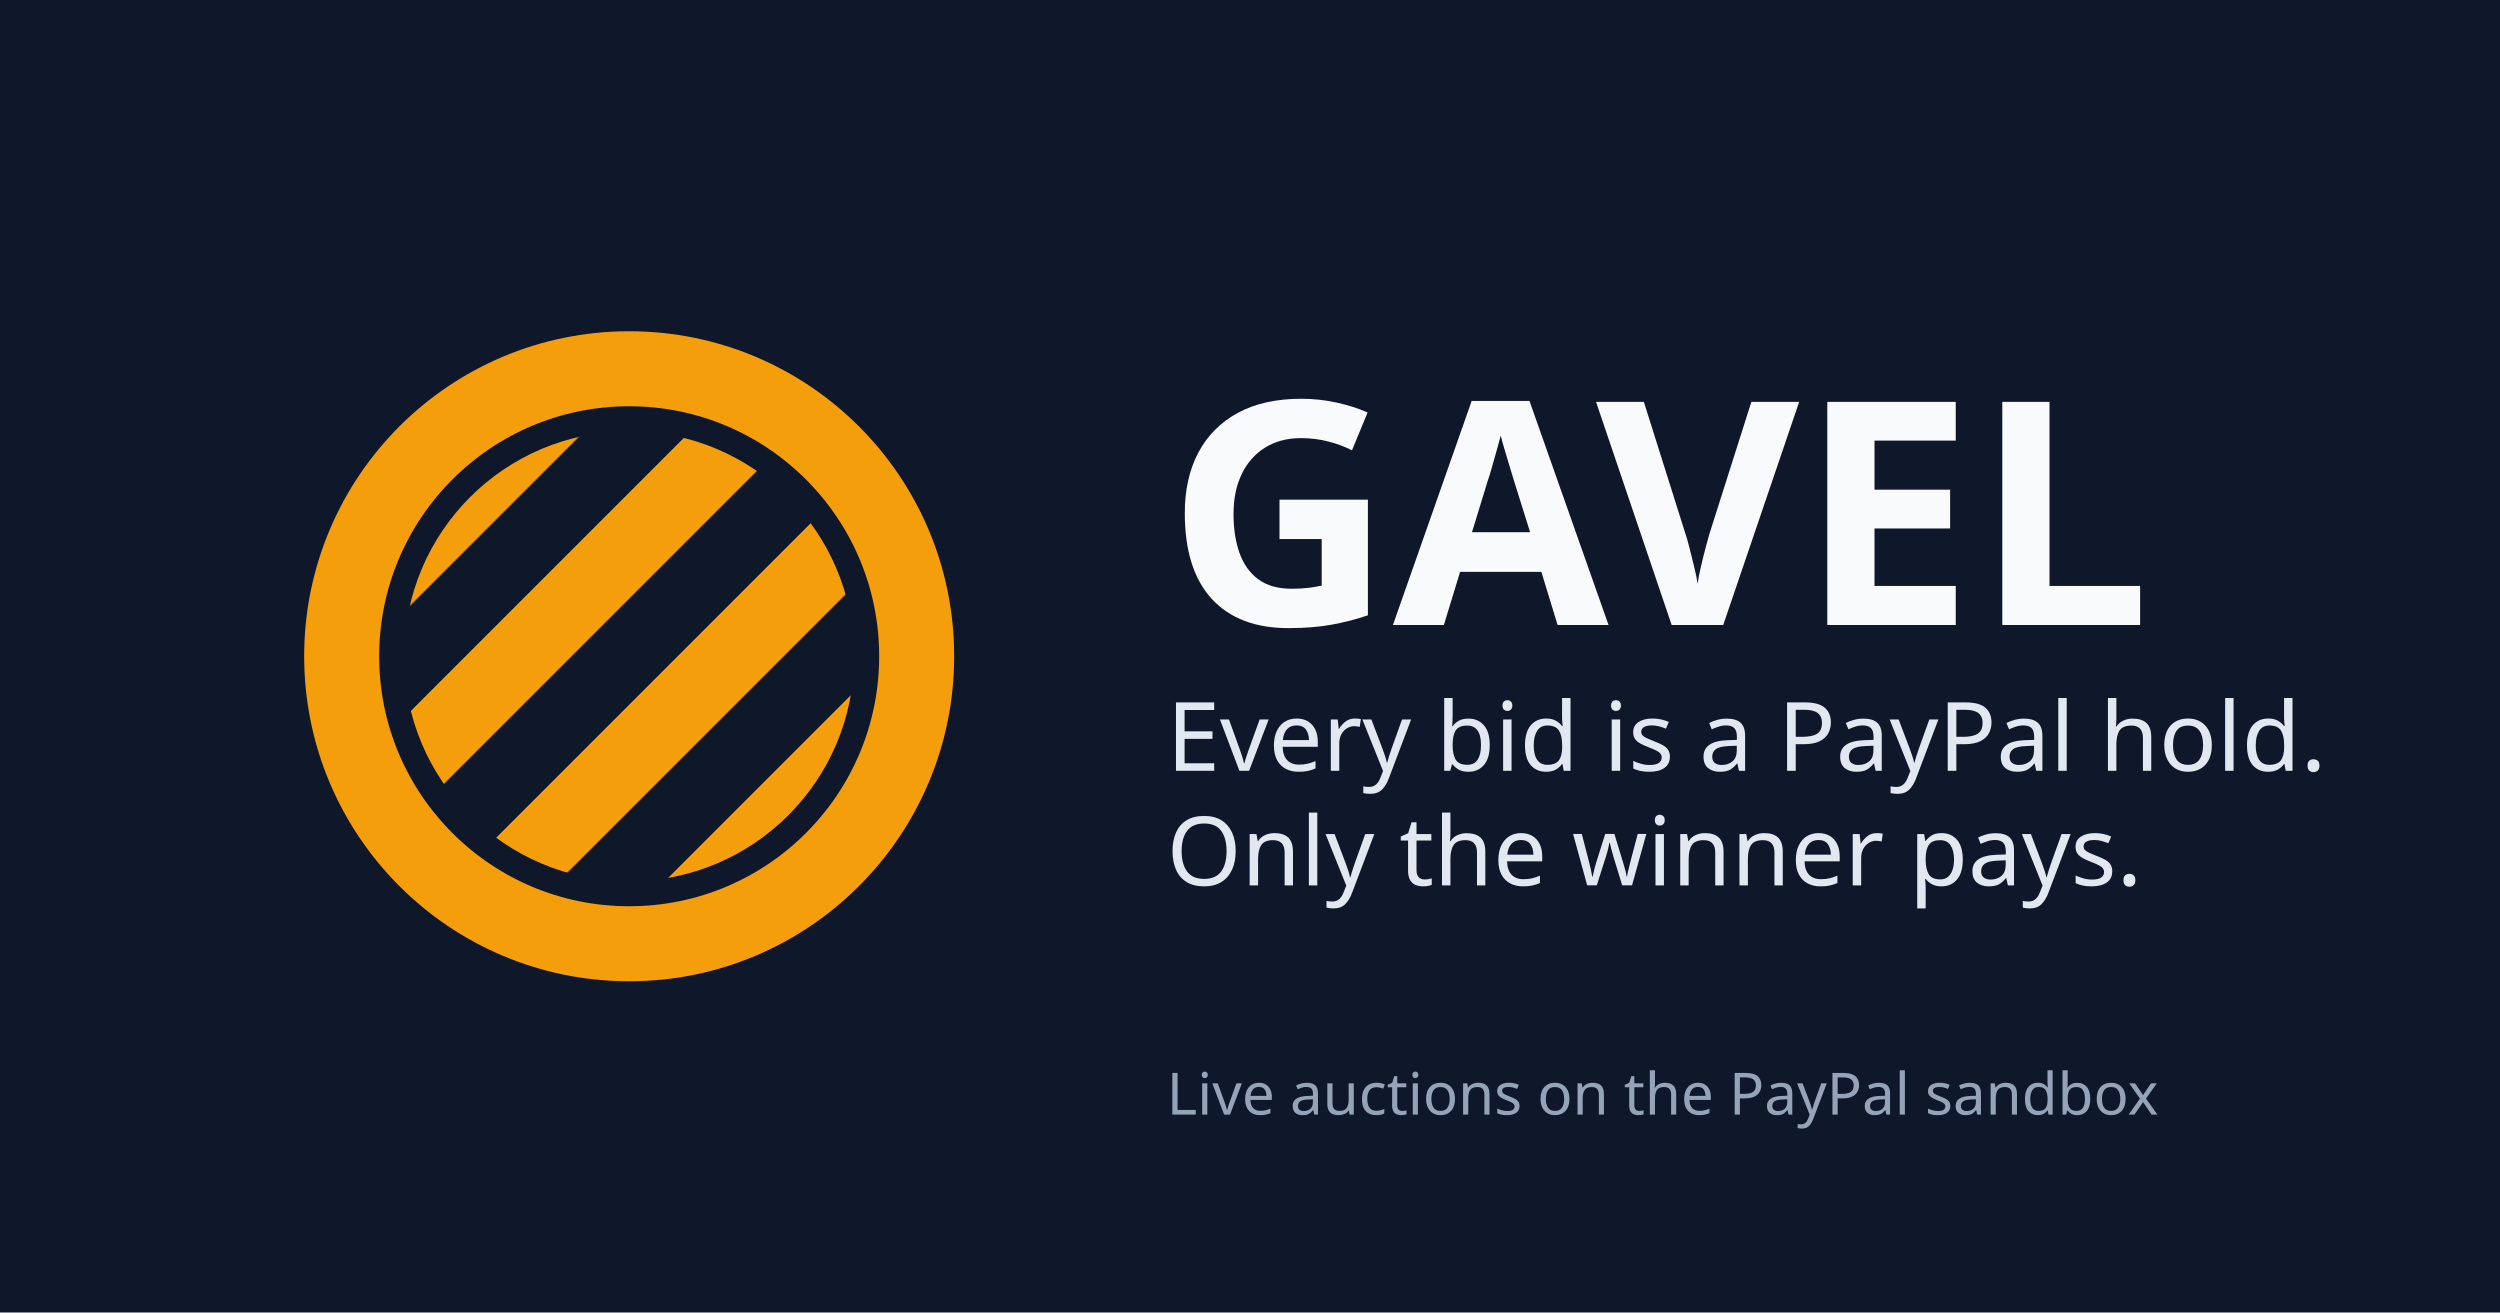
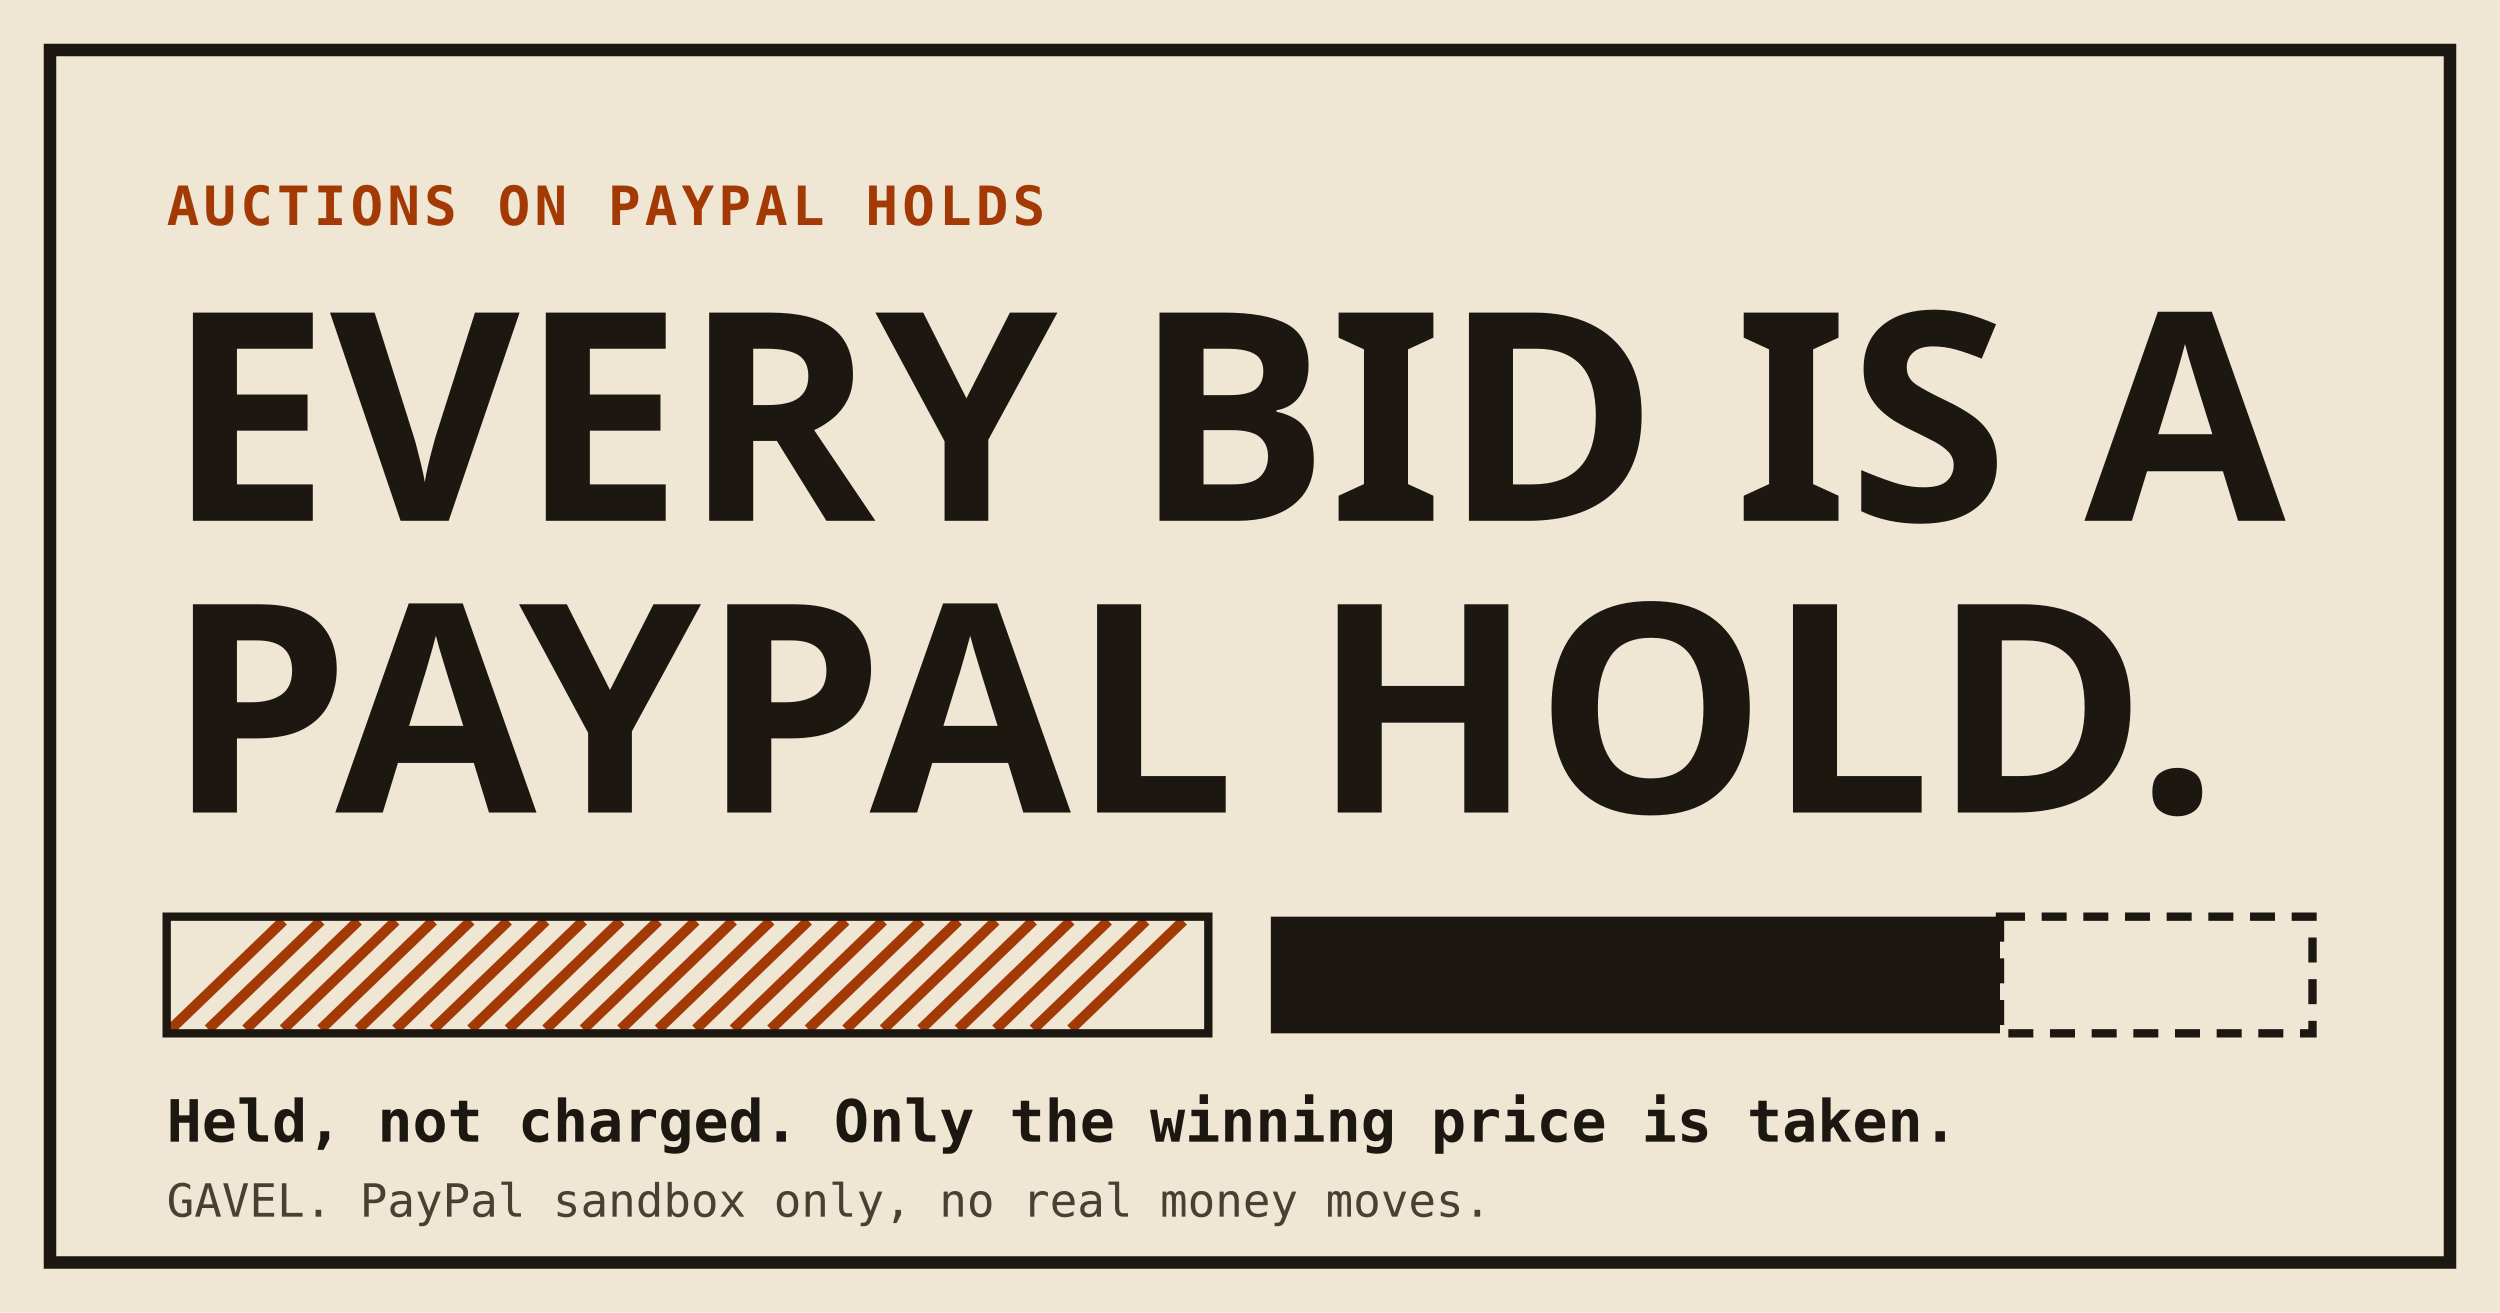
<svg xmlns="http://www.w3.org/2000/svg" width="1200" height="630" viewBox="0 0 1200 630">
-   <defs>
-     <pattern id="hatch" width="6" height="6" patternUnits="userSpaceOnUse" patternTransform="rotate(45)">
-       <rect width="3" height="6" fill="#f59e0b" />
-     </pattern>
-   </defs>
-   <rect width="1200" height="630" fill="#0f172a" />
-   <g transform="translate(110 123) scale(12)">
-     <circle cx="16" cy="16" r="15" fill="#0f172a" />
-     <circle cx="16" cy="16" r="9" fill="url(#hatch)" />
-     <circle cx="16" cy="16" r="11.5" fill="none" stroke="#f59e0b" stroke-width="3" />
+   <rect width="1200" height="630" fill="#efe6d3" />
+   <rect x="24" y="24" width="1152" height="582" fill="none" stroke="#1d1712" stroke-width="6" />
+   <text x="80" y="108" font-family="monospace" font-size="26" font-weight="700" letter-spacing="2" fill="#a33a06">AUCTIONS ON PAYPAL HOLDS</text>
+   <text x="80" y="250" font-family="Impact, Arial Narrow, sans-serif" font-size="140" font-weight="700" textLength="900" lengthAdjust="spacingAndGlyphs" fill="#1d1712">EVERY BID IS A</text>
+   <text x="80" y="390" font-family="Impact, Arial Narrow, sans-serif" font-size="140" font-weight="700" textLength="820" lengthAdjust="spacingAndGlyphs" fill="#1d1712">PAYPAL HOLD.</text>
+   <rect x="80" y="440" width="500" height="56" fill="#efe6d3" />
+   <g stroke="#a33a06" stroke-width="5">
+     <line x1="82" y1="494" x2="136" y2="442" />
+     <line x1="100" y1="494" x2="154" y2="442" />
+     <line x1="118" y1="494" x2="172" y2="442" />
+     <line x1="136" y1="494" x2="190" y2="442" />
+     <line x1="154" y1="494" x2="208" y2="442" />
+     <line x1="172" y1="494" x2="226" y2="442" />
+     <line x1="190" y1="494" x2="244" y2="442" />
+     <line x1="208" y1="494" x2="262" y2="442" />
+     <line x1="226" y1="494" x2="280" y2="442" />
+     <line x1="244" y1="494" x2="298" y2="442" />
+     <line x1="262" y1="494" x2="316" y2="442" />
+     <line x1="280" y1="494" x2="334" y2="442" />
+     <line x1="298" y1="494" x2="352" y2="442" />
+     <line x1="316" y1="494" x2="370" y2="442" />
+     <line x1="334" y1="494" x2="388" y2="442" />
+     <line x1="352" y1="494" x2="406" y2="442" />
+     <line x1="370" y1="494" x2="424" y2="442" />
+     <line x1="388" y1="494" x2="442" y2="442" />
+     <line x1="406" y1="494" x2="460" y2="442" />
+     <line x1="424" y1="494" x2="478" y2="442" />
+     <line x1="442" y1="494" x2="496" y2="442" />
+     <line x1="460" y1="494" x2="514" y2="442" />
+     <line x1="478" y1="494" x2="532" y2="442" />
+     <line x1="496" y1="494" x2="550" y2="442" />
+     <line x1="514" y1="494" x2="568" y2="442" />
  </g>
-   <text x="560" y="300" font-family="sans-serif" font-size="150" font-weight="700" fill="#f8fafc">GAVEL</text>
-   <text x="560" y="370" font-family="sans-serif" font-size="46" fill="#e2e8f0">Every bid is a PayPal hold.</text>
-   <text x="560" y="425" font-family="sans-serif" font-size="46" fill="#e2e8f0">Only the winner pays.</text>
-   <text x="560" y="535" font-family="sans-serif" font-size="28" fill="#94a3b8">Live auctions on the PayPal sandbox</text>
+   <rect x="80" y="440" width="500" height="56" fill="none" stroke="#1d1712" stroke-width="4" />
+   <rect x="610" y="440" width="350" height="56" fill="#1d1712" />
+   <rect x="960" y="440" width="150" height="56" fill="none" stroke="#1d1712" stroke-width="4" stroke-dasharray="12 8" />
+   <text x="80" y="548" font-family="monospace" font-size="28" font-weight="700" fill="#1d1712">Held, not charged. Only the winning price is taken.</text>
+   <text x="80" y="584" font-family="monospace" font-size="22" fill="#4a3f33">GAVEL. PayPal sandbox only, no real money moves.</text>
</svg>
